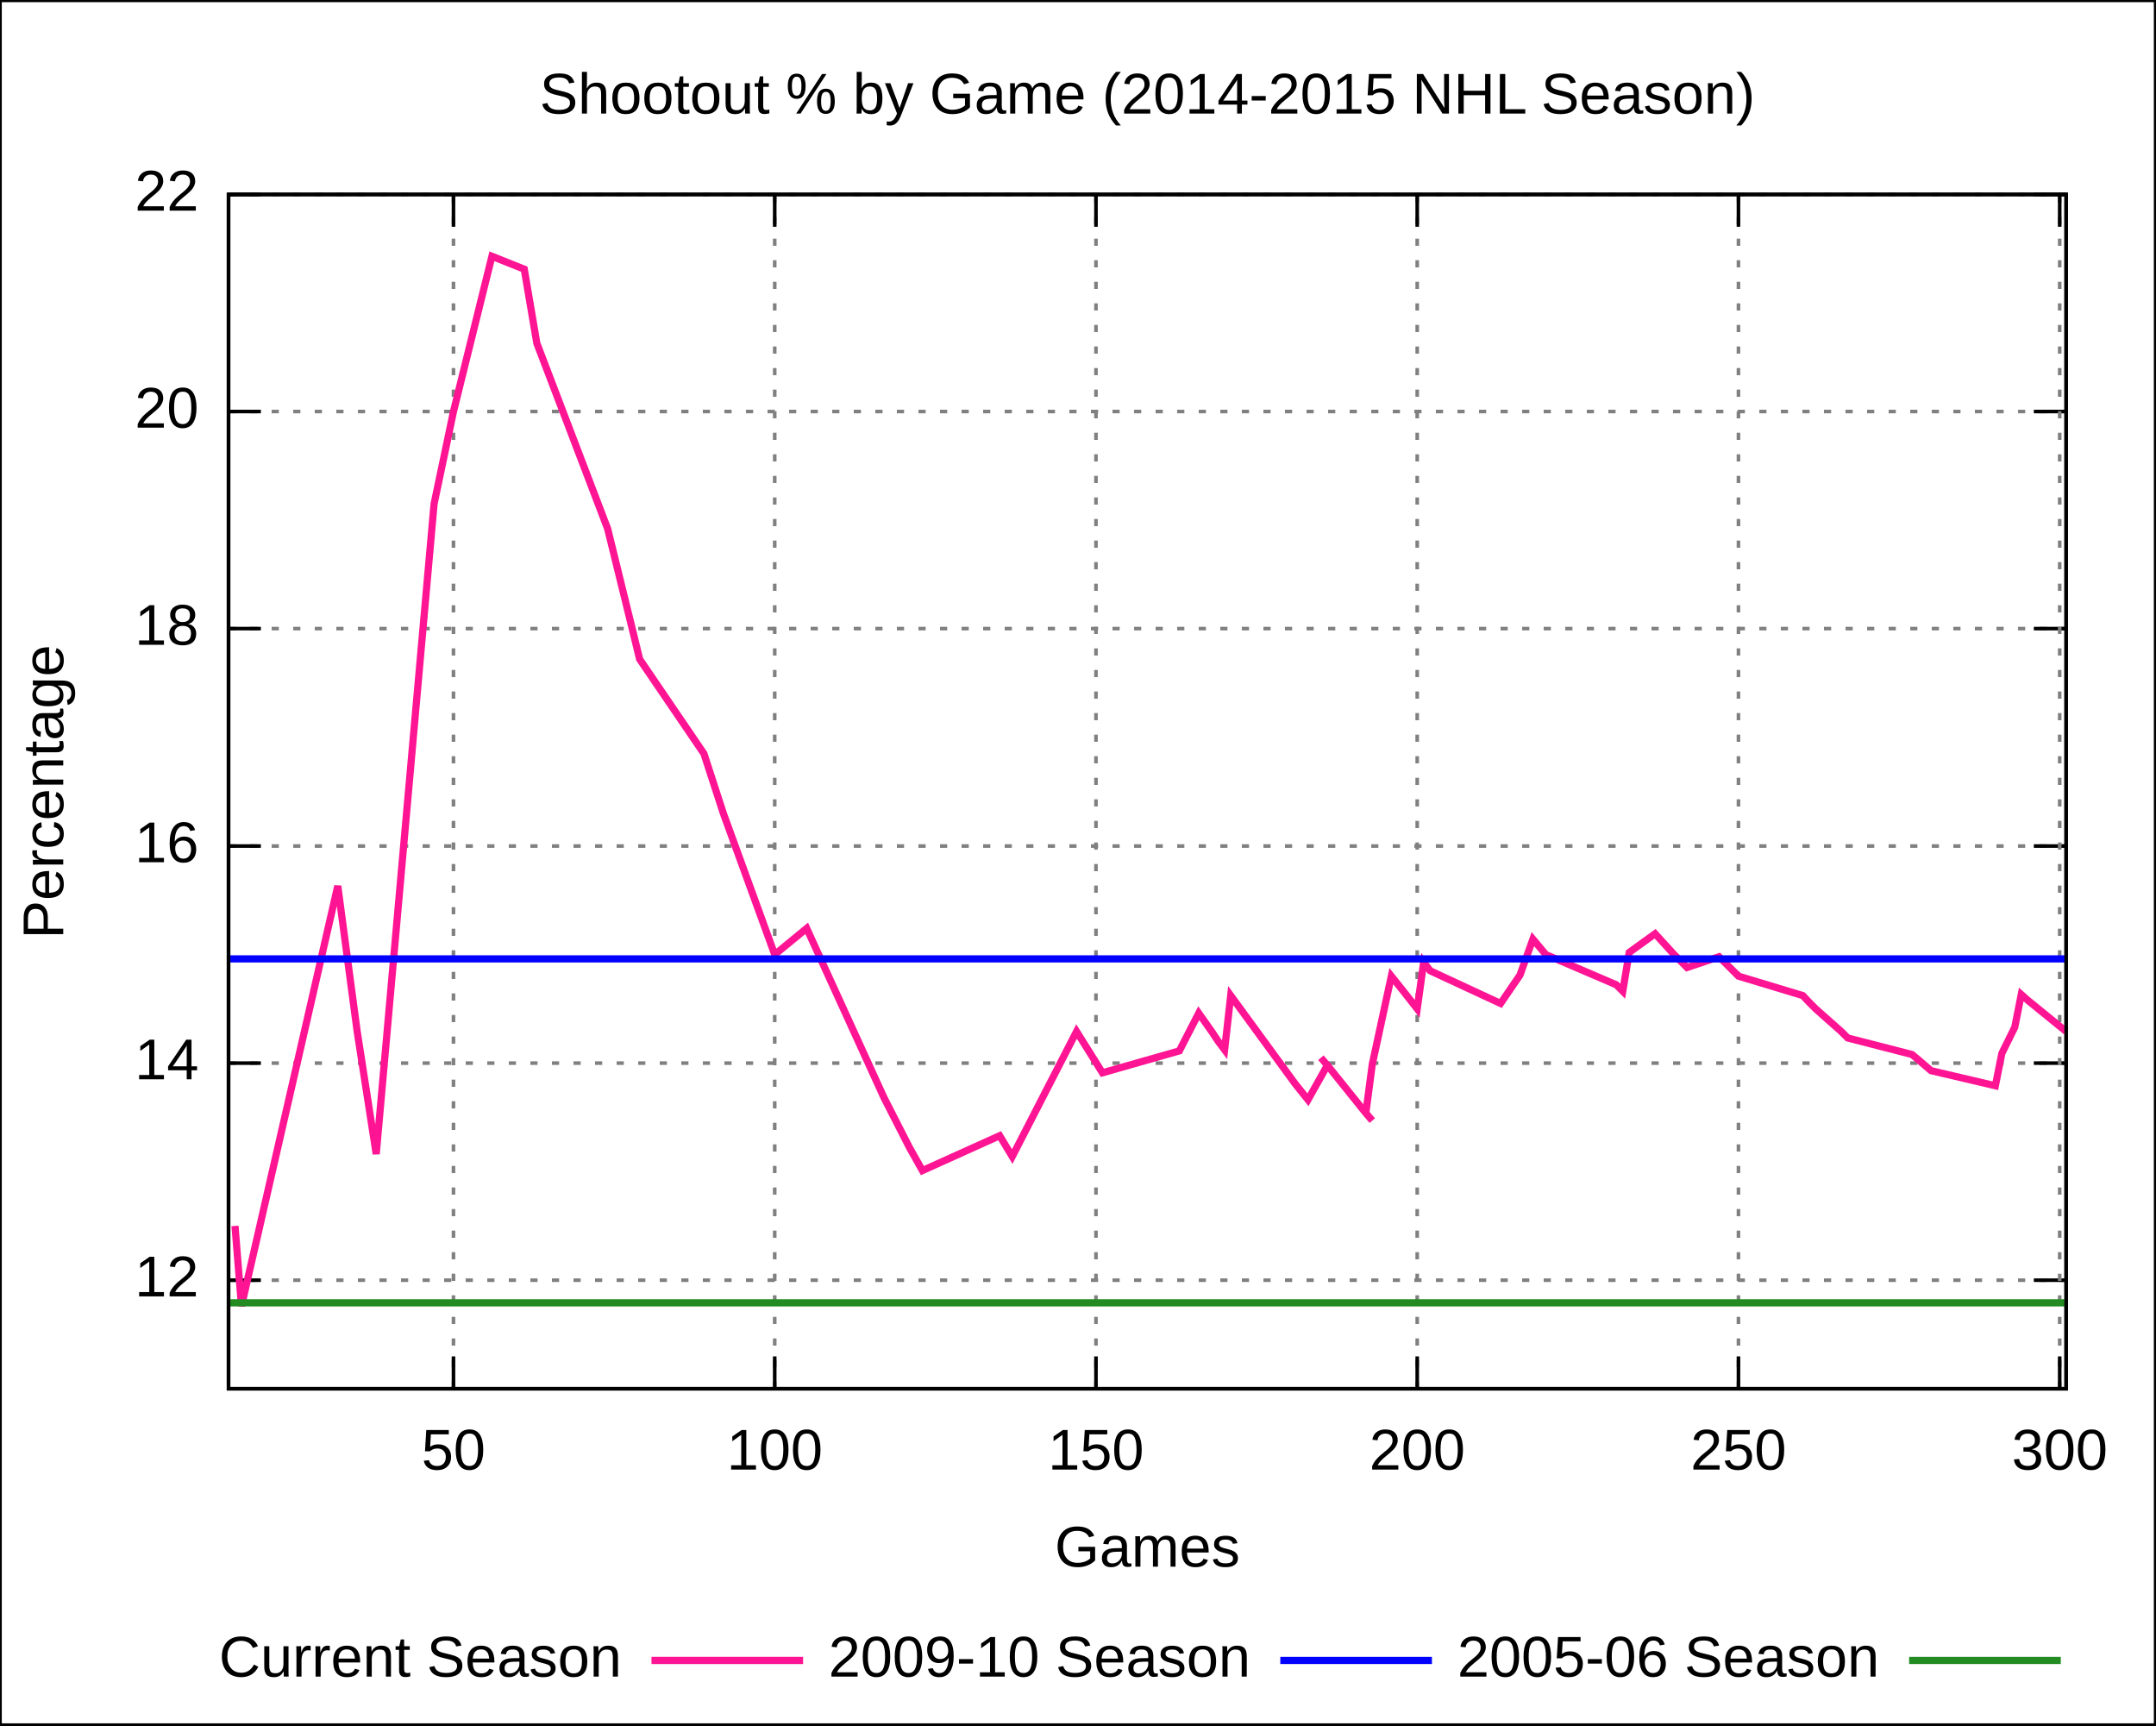
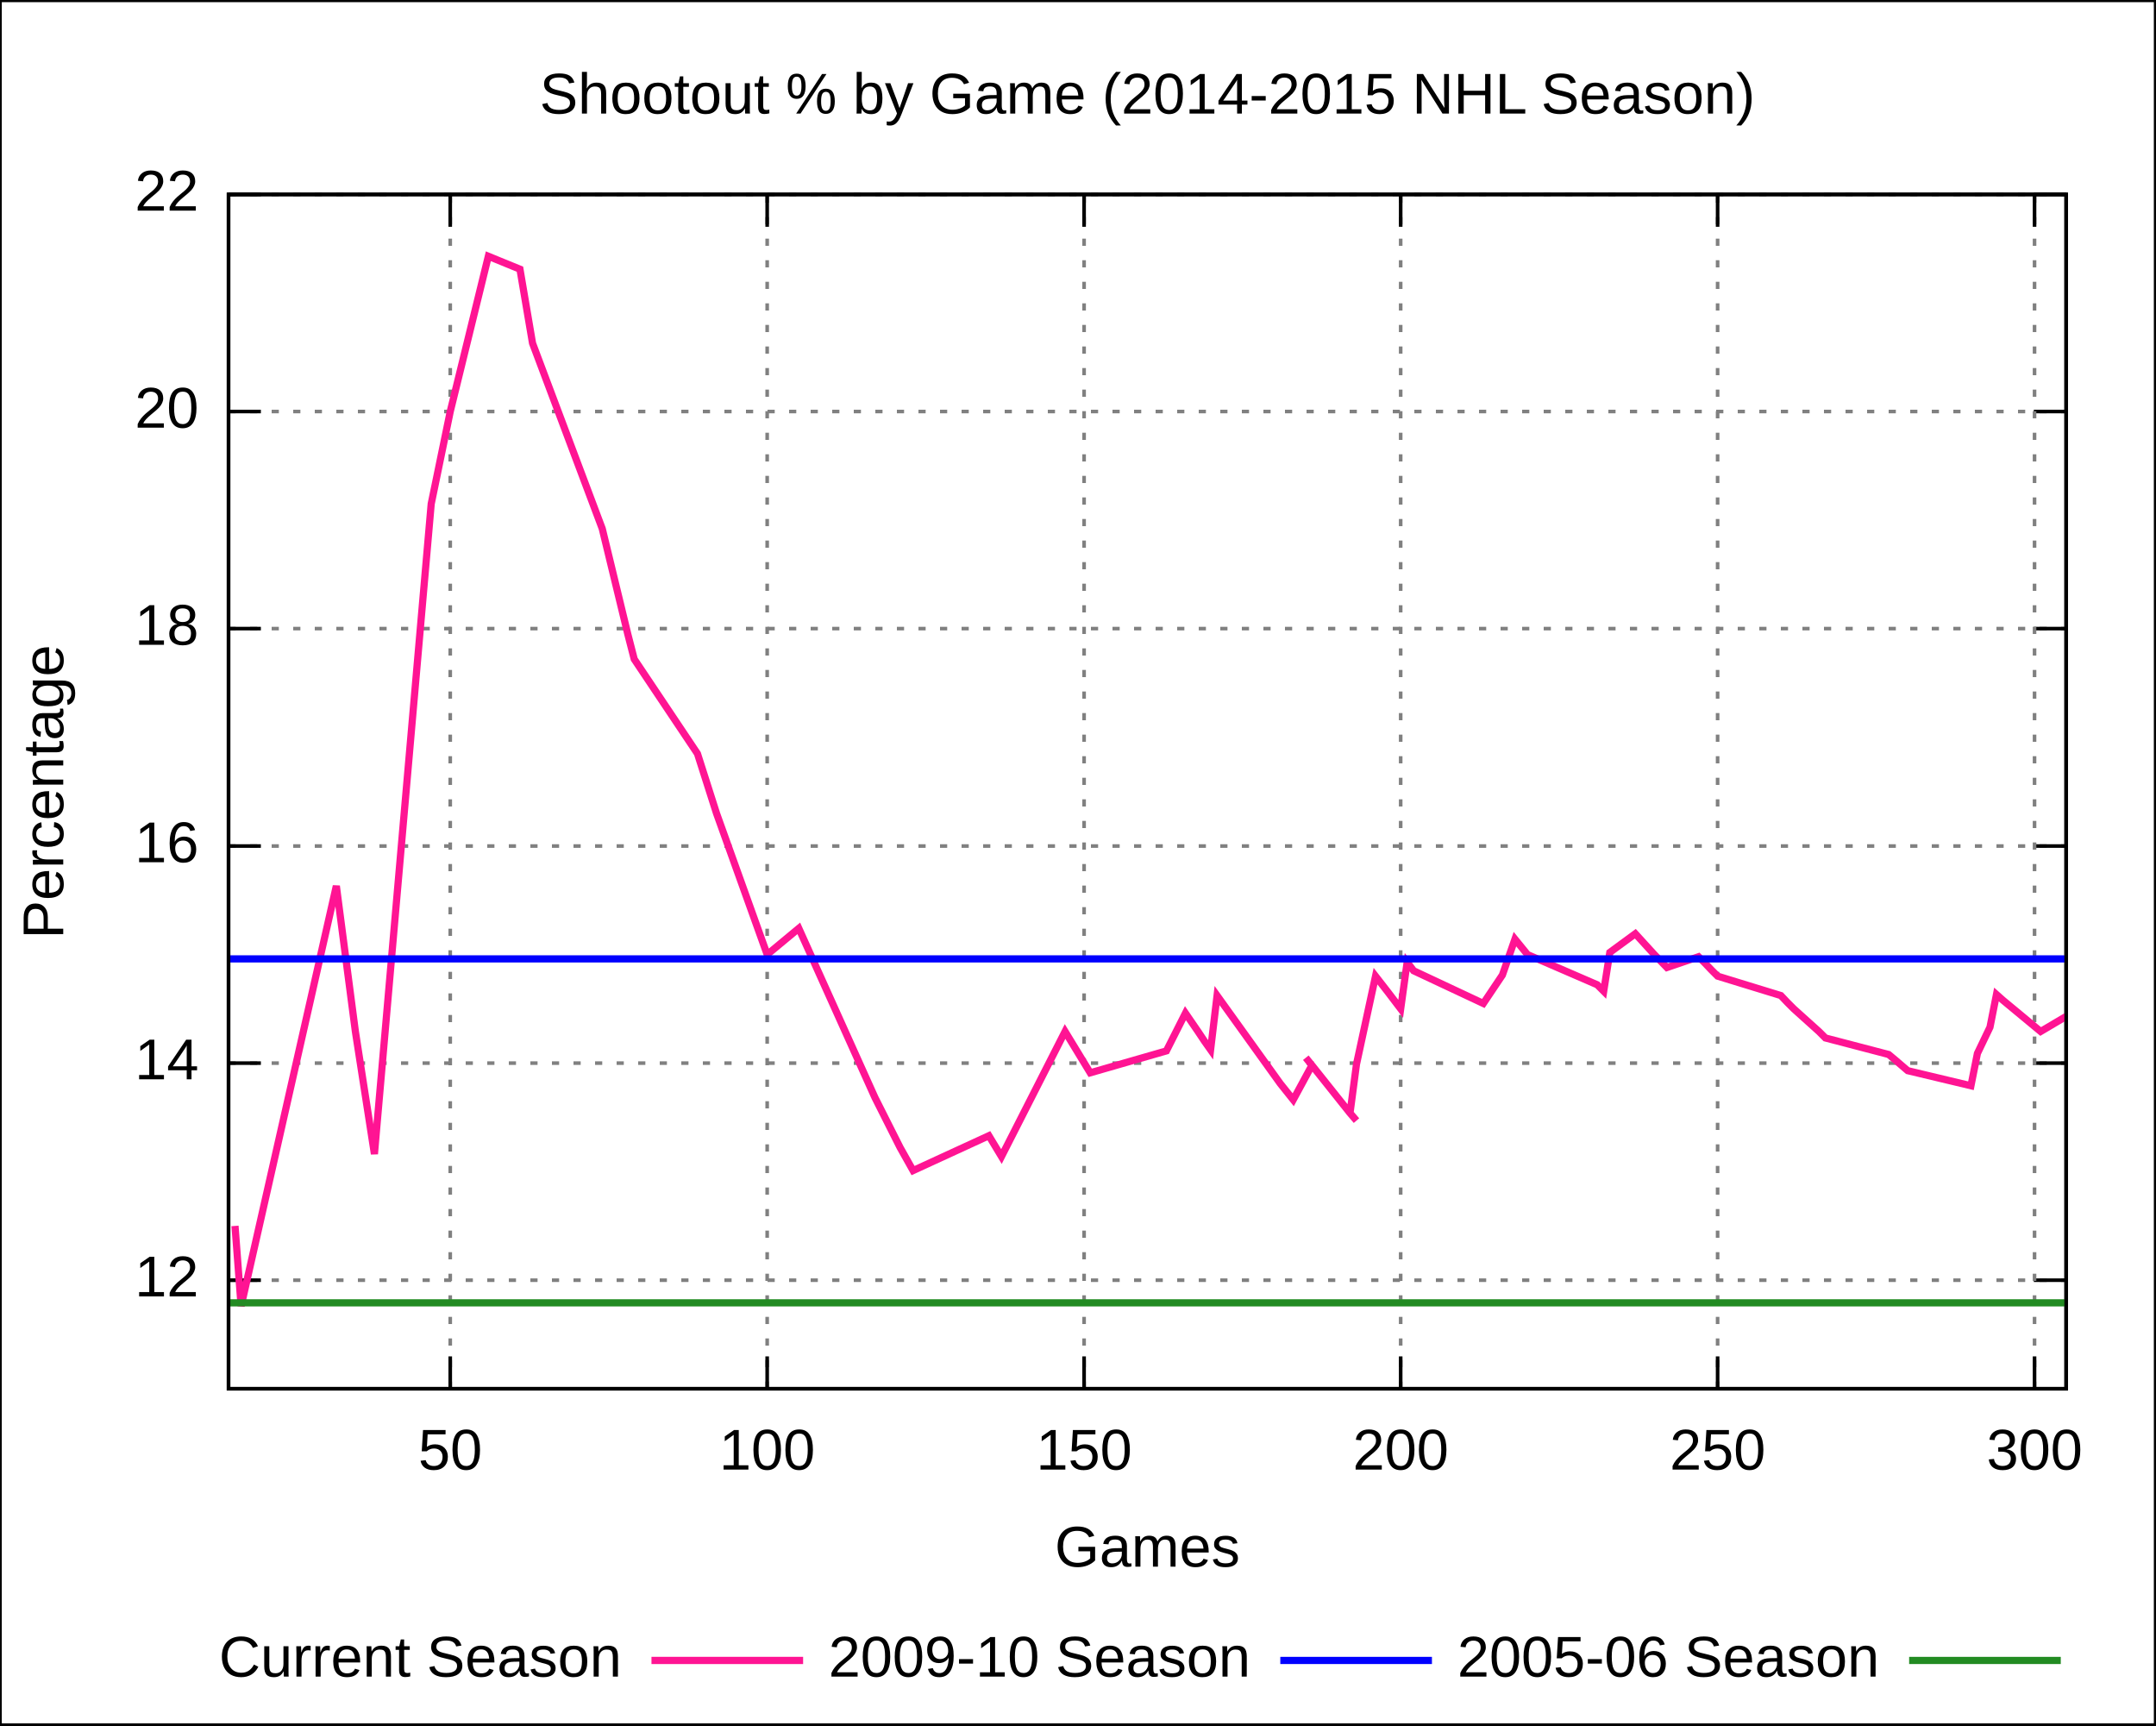
<svg xmlns="http://www.w3.org/2000/svg" xmlns:xlink="http://www.w3.org/1999/xlink" width="600" height="480" viewBox="0 0 600 480">
  <g id="gnuplot_canvas">
    <rect x="0" y="0" width="600" height="480" fill="none" />
    <defs>
      <circle id="gpDot" r="0.5" stroke-width="0.5" />
      <path id="gpPt0" stroke-width="0.222" stroke="currentColor" d="M-1,0 h2 M0,-1 v2" />
      <path id="gpPt1" stroke-width="0.222" stroke="currentColor" d="M-1,-1 L1,1 M1,-1 L-1,1" />
      <path id="gpPt2" stroke-width="0.222" stroke="currentColor" d="M-1,0 L1,0 M0,-1 L0,1 M-1,-1 L1,1 M-1,1 L1,-1" />
      <rect id="gpPt3" stroke-width="0.222" stroke="currentColor" x="-1" y="-1" width="2" height="2" />
      <rect id="gpPt4" stroke-width="0.222" stroke="currentColor" fill="currentColor" x="-1" y="-1" width="2" height="2" />
      <circle id="gpPt5" stroke-width="0.222" stroke="currentColor" cx="0" cy="0" r="1" />
      <use xlink:href="#gpPt5" id="gpPt6" fill="currentColor" stroke="none" />
      <path id="gpPt7" stroke-width="0.222" stroke="currentColor" d="M0,-1.33 L-1.33,0.67 L1.33,0.67 z" />
      <use xlink:href="#gpPt7" id="gpPt8" fill="currentColor" stroke="none" />
      <use xlink:href="#gpPt7" id="gpPt9" stroke="currentColor" transform="rotate(180)" />
      <use xlink:href="#gpPt9" id="gpPt10" fill="currentColor" stroke="none" />
      <use xlink:href="#gpPt3" id="gpPt11" stroke="currentColor" transform="rotate(45)" />
      <use xlink:href="#gpPt11" id="gpPt12" fill="currentColor" stroke="none" />
    </defs>
    <g style="fill:none; color:white; stroke:currentColor; stroke-width:1.00; stroke-linecap:butt; stroke-linejoin:miter">
</g>
    <g style="fill:none; color:black; stroke:currentColor; stroke-width:1.00; stroke-linecap:butt; stroke-linejoin:miter">
      <g style="stroke:none; shape-rendering:crispEdges">
        <polygon fill="rgb(255, 255, 255)" points="0.0,480.0 599.9,480.0 599.9,0.1 0.0,0.1 " />
      </g>
      <path stroke="black" d="M0.0,480.0 L0.0,0.1 L599.9,0.1 L599.9,480.0 L0.0,480.0  " />
    </g>
    <g style="fill:none; color:gray; stroke:currentColor; stroke-width:1.00; stroke-linecap:butt; stroke-linejoin:miter">
      <path stroke="gray" stroke-dasharray=" 2,4" class="gridline" d="M63.6,356.2 L575.0,356.2  " />
    </g>
    <g style="fill:none; color:black; stroke:currentColor; stroke-width:1.00; stroke-linecap:butt; stroke-linejoin:miter">
      <path stroke="black" d="M63.6,356.2 L72.6,356.2 M575.0,356.2 L566.0,356.2  " />
      <g transform="translate(55.3,360.7)" style="stroke:none; fill:black; font-family:Arial; font-size:12.00pt; text-anchor:end">
        <text> 12</text>
      </g>
    </g>
    <g style="fill:none; color:gray; stroke:currentColor; stroke-width:1.00; stroke-linecap:butt; stroke-linejoin:miter">
      <path stroke="gray" stroke-dasharray=" 2,4" class="gridline" d="M63.6,295.8 L575.0,295.8  " />
    </g>
    <g style="fill:none; color:black; stroke:currentColor; stroke-width:1.00; stroke-linecap:butt; stroke-linejoin:miter">
      <path stroke="black" d="M63.6,295.8 L72.6,295.8 M575.0,295.8 L566.0,295.8  " />
      <g transform="translate(55.3,300.3)" style="stroke:none; fill:black; font-family:Arial; font-size:12.00pt; text-anchor:end">
        <text> 14</text>
      </g>
    </g>
    <g style="fill:none; color:gray; stroke:currentColor; stroke-width:1.00; stroke-linecap:butt; stroke-linejoin:miter">
      <path stroke="gray" stroke-dasharray=" 2,4" class="gridline" d="M63.6,235.4 L575.0,235.4  " />
    </g>
    <g style="fill:none; color:black; stroke:currentColor; stroke-width:1.00; stroke-linecap:butt; stroke-linejoin:miter">
      <path stroke="black" d="M63.6,235.4 L72.6,235.4 M575.0,235.4 L566.0,235.4  " />
      <g transform="translate(55.3,239.9)" style="stroke:none; fill:black; font-family:Arial; font-size:12.00pt; text-anchor:end">
        <text> 16</text>
      </g>
    </g>
    <g style="fill:none; color:gray; stroke:currentColor; stroke-width:1.00; stroke-linecap:butt; stroke-linejoin:miter">
      <path stroke="gray" stroke-dasharray=" 2,4" class="gridline" d="M63.6,174.9 L575.0,174.9  " />
    </g>
    <g style="fill:none; color:black; stroke:currentColor; stroke-width:1.00; stroke-linecap:butt; stroke-linejoin:miter">
      <path stroke="black" d="M63.6,174.9 L72.6,174.9 M575.0,174.9 L566.0,174.9  " />
      <g transform="translate(55.3,179.4)" style="stroke:none; fill:black; font-family:Arial; font-size:12.00pt; text-anchor:end">
        <text> 18</text>
      </g>
    </g>
    <g style="fill:none; color:gray; stroke:currentColor; stroke-width:1.00; stroke-linecap:butt; stroke-linejoin:miter">
      <path stroke="gray" stroke-dasharray=" 2,4" class="gridline" d="M63.6,114.5 L575.0,114.5  " />
    </g>
    <g style="fill:none; color:black; stroke:currentColor; stroke-width:1.00; stroke-linecap:butt; stroke-linejoin:miter">
      <path stroke="black" d="M63.6,114.5 L72.6,114.5 M575.0,114.5 L566.0,114.5  " />
      <g transform="translate(55.3,119.0)" style="stroke:none; fill:black; font-family:Arial; font-size:12.00pt; text-anchor:end">
        <text> 20</text>
      </g>
    </g>
    <g style="fill:none; color:gray; stroke:currentColor; stroke-width:1.00; stroke-linecap:butt; stroke-linejoin:miter">
      <path stroke="gray" stroke-dasharray=" 2,4" class="gridline" d="M63.6,54.1 L575.0,54.1  " />
    </g>
    <g style="fill:none; color:black; stroke:currentColor; stroke-width:1.00; stroke-linecap:butt; stroke-linejoin:miter">
      <path stroke="black" d="M63.6,54.1 L72.6,54.1 M575.0,54.1 L566.0,54.1  " />
      <g transform="translate(55.3,58.6)" style="stroke:none; fill:black; font-family:Arial; font-size:12.00pt; text-anchor:end">
        <text> 22</text>
      </g>
    </g>
    <g style="fill:none; color:gray; stroke:currentColor; stroke-width:1.00; stroke-linecap:butt; stroke-linejoin:miter">
-       <path stroke="gray" stroke-dasharray=" 2,4" class="gridline" d="M126.2,386.4 L126.2,54.1  " />
+       <path stroke="gray" stroke-dasharray=" 2,4" class="gridline" d="M125.3,386.4 L125.3,54.1  " />
    </g>
    <g style="fill:none; color:black; stroke:currentColor; stroke-width:1.00; stroke-linecap:butt; stroke-linejoin:miter">
-       <path stroke="black" d="M126.2,386.4 L126.2,377.4 M126.2,54.1 L126.2,63.1  " />
-       <g transform="translate(126.2,408.9)" style="stroke:none; fill:black; font-family:Arial; font-size:12.00pt; text-anchor:middle">
+       <path stroke="black" d="M125.3,386.4 L125.3,377.4 M125.3,54.1 L125.3,63.1  " />
+       <g transform="translate(125.3,408.9)" style="stroke:none; fill:black; font-family:Arial; font-size:12.00pt; text-anchor:middle">
        <text> 50</text>
      </g>
    </g>
    <g style="fill:none; color:gray; stroke:currentColor; stroke-width:1.00; stroke-linecap:butt; stroke-linejoin:miter">
-       <path stroke="gray" stroke-dasharray=" 2,4" class="gridline" d="M215.6,386.4 L215.6,54.1  " />
+       <path stroke="gray" stroke-dasharray=" 2,4" class="gridline" d="M213.5,386.4 L213.5,54.1  " />
    </g>
    <g style="fill:none; color:black; stroke:currentColor; stroke-width:1.00; stroke-linecap:butt; stroke-linejoin:miter">
-       <path stroke="black" d="M215.6,386.4 L215.6,377.4 M215.6,54.1 L215.6,63.1  " />
-       <g transform="translate(215.6,408.9)" style="stroke:none; fill:black; font-family:Arial; font-size:12.00pt; text-anchor:middle">
+       <path stroke="black" d="M213.5,386.4 L213.5,377.4 M213.5,54.1 L213.5,63.1  " />
+       <g transform="translate(213.5,408.9)" style="stroke:none; fill:black; font-family:Arial; font-size:12.00pt; text-anchor:middle">
        <text> 100</text>
      </g>
    </g>
    <g style="fill:none; color:gray; stroke:currentColor; stroke-width:1.00; stroke-linecap:butt; stroke-linejoin:miter">
-       <path stroke="gray" stroke-dasharray=" 2,4" class="gridline" d="M305.0,386.4 L305.0,54.1  " />
+       <path stroke="gray" stroke-dasharray=" 2,4" class="gridline" d="M301.7,386.4 L301.7,54.1  " />
    </g>
    <g style="fill:none; color:black; stroke:currentColor; stroke-width:1.00; stroke-linecap:butt; stroke-linejoin:miter">
-       <path stroke="black" d="M305.0,386.4 L305.0,377.4 M305.0,54.1 L305.0,63.1  " />
-       <g transform="translate(305.0,408.9)" style="stroke:none; fill:black; font-family:Arial; font-size:12.00pt; text-anchor:middle">
+       <path stroke="black" d="M301.7,386.4 L301.7,377.4 M301.7,54.1 L301.7,63.1  " />
+       <g transform="translate(301.7,408.9)" style="stroke:none; fill:black; font-family:Arial; font-size:12.00pt; text-anchor:middle">
        <text> 150</text>
      </g>
    </g>
    <g style="fill:none; color:gray; stroke:currentColor; stroke-width:1.00; stroke-linecap:butt; stroke-linejoin:miter">
-       <path stroke="gray" stroke-dasharray=" 2,4" class="gridline" d="M394.4,386.4 L394.4,54.1  " />
+       <path stroke="gray" stroke-dasharray=" 2,4" class="gridline" d="M389.8,386.4 L389.8,54.1  " />
    </g>
    <g style="fill:none; color:black; stroke:currentColor; stroke-width:1.00; stroke-linecap:butt; stroke-linejoin:miter">
-       <path stroke="black" d="M394.4,386.4 L394.4,377.4 M394.4,54.1 L394.4,63.1  " />
-       <g transform="translate(394.4,408.9)" style="stroke:none; fill:black; font-family:Arial; font-size:12.00pt; text-anchor:middle">
+       <path stroke="black" d="M389.8,386.4 L389.8,377.4 M389.8,54.1 L389.8,63.1  " />
+       <g transform="translate(389.8,408.9)" style="stroke:none; fill:black; font-family:Arial; font-size:12.00pt; text-anchor:middle">
        <text> 200</text>
      </g>
    </g>
    <g style="fill:none; color:gray; stroke:currentColor; stroke-width:1.00; stroke-linecap:butt; stroke-linejoin:miter">
-       <path stroke="gray" stroke-dasharray=" 2,4" class="gridline" d="M483.8,386.4 L483.8,54.1  " />
+       <path stroke="gray" stroke-dasharray=" 2,4" class="gridline" d="M478.0,386.4 L478.0,54.1  " />
    </g>
    <g style="fill:none; color:black; stroke:currentColor; stroke-width:1.00; stroke-linecap:butt; stroke-linejoin:miter">
-       <path stroke="black" d="M483.8,386.4 L483.8,377.4 M483.8,54.1 L483.8,63.1  " />
-       <g transform="translate(483.8,408.9)" style="stroke:none; fill:black; font-family:Arial; font-size:12.00pt; text-anchor:middle">
+       <path stroke="black" d="M478.0,386.4 L478.0,377.4 M478.0,54.1 L478.0,63.1  " />
+       <g transform="translate(478.0,408.9)" style="stroke:none; fill:black; font-family:Arial; font-size:12.00pt; text-anchor:middle">
        <text> 250</text>
      </g>
    </g>
    <g style="fill:none; color:gray; stroke:currentColor; stroke-width:1.00; stroke-linecap:butt; stroke-linejoin:miter">
-       <path stroke="gray" stroke-dasharray=" 2,4" class="gridline" d="M573.2,386.4 L573.2,54.1  " />
+       <path stroke="gray" stroke-dasharray=" 2,4" class="gridline" d="M566.2,386.4 L566.2,54.1  " />
    </g>
    <g style="fill:none; color:black; stroke:currentColor; stroke-width:1.00; stroke-linecap:butt; stroke-linejoin:miter">
-       <path stroke="black" d="M573.2,386.4 L573.2,377.4 M573.2,54.1 L573.2,63.1  " />
-       <g transform="translate(573.2,408.9)" style="stroke:none; fill:black; font-family:Arial; font-size:12.00pt; text-anchor:middle">
+       <path stroke="black" d="M566.2,386.4 L566.2,377.4 M566.2,54.1 L566.2,63.1  " />
+       <g transform="translate(566.2,408.9)" style="stroke:none; fill:black; font-family:Arial; font-size:12.00pt; text-anchor:middle">
        <text> 300</text>
      </g>
      <path stroke="black" d="M63.6,54.1 L63.6,386.4 L575.0,386.4 L575.0,54.1 L63.6,54.1 Z  " />
      <g transform="translate(17.6,220.3) rotate(270)" style="stroke:none; fill:black; font-family:Arial; font-size:12.00pt; text-anchor:middle">
        <text>Percentage</text>
      </g>
      <g transform="translate(319.3,435.9)" style="stroke:none; fill:black; font-family:Arial; font-size:12.00pt; text-anchor:middle">
        <text>Games</text>
      </g>
      <g transform="translate(319.3,31.6)" style="stroke:none; fill:black; font-family:Arial; font-size:12.00pt; text-anchor:middle">
        <text>Shootout % by Game (2014-2015 NHL Season)</text>
      </g>
    </g>
    <g id="gnuplot_plot_1">
      <g style="fill:none; color:white; stroke:black; stroke-width:2.00; stroke-linecap:butt; stroke-linejoin:miter">
</g>
      <g style="fill:none; color:red; stroke:currentColor; stroke-width:2.00; stroke-linecap:butt; stroke-linejoin:miter">
        <g transform="translate(173.0,466.5)" style="stroke:none; fill:black; font-family:Arial; font-size:12.00pt; text-anchor:end">
          <text>Current Season</text>
        </g>
-         <path stroke="rgb(255,  20, 147)" d="M181.3,462.0 L223.5,462.0 M65.4,341.1 L67.2,363.4 L94.0,246.5 L99.4,287.0 L104.7,321.1 L120.8,140.2    L126.2,114.5 L136.9,71.3 L145.9,74.9 L149.4,95.5 L169.1,147.1 L176.3,176.4 L178.0,183.4 L195.9,209.7    L201.3,226.3 L215.6,265.6 L224.5,258.3 L246.0,305.4 L253.1,319.3 L256.7,325.7 L278.2,316.0 L281.7,321.8    L299.6,287.0 L306.8,298.5 L328.2,292.4 L333.6,281.9 L337.2,287.0 L339.0,289.7 L340.8,292.1 L342.5,277.0    L360.4,301.5 L364.0,306.0 L369.4,296.4 L367.6,294.3 L369.4,296.4 L380.1,309.7 L381.9,311.8 L380.1,309.7    L381.9,296.1 L387.2,271.6 L390.8,276.1 L394.4,280.7 L396.2,267.7 L398.0,270.1 L417.6,279.2 L423.0,271.3    L426.6,261.3 L430.2,265.6 L449.8,274.0 L451.6,275.8 L453.4,265.0 L460.6,259.8 L465.9,265.6 L469.5,269.2    L478.4,266.2 L480.2,268.0 L482.0,269.8 L483.8,271.6 L501.7,277.0 L503.5,278.9 L505.3,280.7 L512.4,287.0    L514.2,288.8 L532.1,293.4 L533.9,294.9 L537.4,297.9 L555.3,302.1 L557.1,293.1 L560.7,285.8 L562.5,276.7    L564.3,278.3 L575.0,287.0  " />
+         <path stroke="rgb(255,  20, 147)" d="M181.3,462.0 L223.5,462.0 M65.4,341.1 L67.1,363.4 L93.6,246.5 L98.9,287.0 L104.2,321.1 L120.0,140.2    L125.3,114.5 L135.9,71.3 L144.7,74.9 L148.2,95.5 L167.6,147.1 L174.7,176.4 L176.5,183.4 L194.1,209.7    L199.4,226.3 L213.5,265.6 L222.3,258.3 L243.5,305.4 L250.5,319.3 L254.1,325.7 L275.2,316.0 L278.7,321.8    L296.4,287.0 L303.4,298.5 L324.6,292.4 L329.9,281.9 L333.4,287.0 L335.2,289.7 L336.9,292.1 L338.7,277.0    L356.3,301.5 L359.9,306.0 L365.1,296.4 L363.4,294.3 L365.1,296.4 L375.7,309.7 L377.5,311.8 L375.7,309.7    L377.5,296.1 L382.8,271.6 L386.3,276.1 L389.8,280.7 L391.6,267.7 L393.4,270.1 L412.8,279.2 L418.1,271.3    L421.6,261.3 L425.1,265.6 L444.5,274.0 L446.3,275.8 L448.0,265.0 L455.1,259.8 L460.4,265.6 L463.9,269.2    L472.7,266.2 L474.5,268.0 L476.2,269.8 L478.0,271.6 L495.6,277.0 L497.4,278.9 L499.2,280.7 L506.2,287.0    L508.0,288.8 L525.6,293.4 L527.4,294.9 L530.9,297.9 L548.5,302.1 L550.3,293.1 L553.8,285.8 L555.6,276.7    L557.4,278.3 L567.9,287.0 L575.0,282.8  " />
      </g>
    </g>
    <g id="gnuplot_plot_2">
      <g style="fill:none; color:green; stroke:currentColor; stroke-width:2.00; stroke-linecap:butt; stroke-linejoin:miter">
        <g transform="translate(348.0,466.5)" style="stroke:none; fill:black; font-family:Arial; font-size:12.00pt; text-anchor:end">
          <text>2009-10 Season</text>
        </g>
        <path stroke="rgb(  0,   0, 255)" d="M356.3,462.0 L398.5,462.0 M63.6,266.8 L68.8,266.8 L73.9,266.8 L79.1,266.8 L84.3,266.8 L89.4,266.8    L94.6,266.8 L99.8,266.8 L104.9,266.8 L110.1,266.8 L115.3,266.8 L120.4,266.8 L125.6,266.8 L130.8,266.8    L135.9,266.8 L141.1,266.8 L146.3,266.8 L151.4,266.8 L156.6,266.8 L161.7,266.8 L166.9,266.8 L172.1,266.8    L177.2,266.8 L182.4,266.8 L187.6,266.8 L192.7,266.8 L197.9,266.8 L203.1,266.8 L208.2,266.8 L213.4,266.8    L218.6,266.8 L223.7,266.8 L228.9,266.8 L234.1,266.8 L239.2,266.8 L244.4,266.8 L249.6,266.8 L254.7,266.8    L259.9,266.8 L265.1,266.8 L270.2,266.8 L275.4,266.8 L280.6,266.8 L285.7,266.8 L290.9,266.8 L296.1,266.8    L301.2,266.8 L306.4,266.8 L311.6,266.8 L316.7,266.8 L321.9,266.8 L327.0,266.8 L332.2,266.8 L337.4,266.8    L342.5,266.8 L347.7,266.8 L352.9,266.8 L358.0,266.8 L363.2,266.8 L368.4,266.8 L373.5,266.8 L378.7,266.8    L383.9,266.8 L389.0,266.8 L394.2,266.8 L399.4,266.8 L404.5,266.8 L409.7,266.8 L414.9,266.8 L420.0,266.8    L425.2,266.8 L430.4,266.8 L435.5,266.8 L440.7,266.8 L445.9,266.8 L451.0,266.8 L456.2,266.8 L461.4,266.8    L466.5,266.8 L471.7,266.8 L476.9,266.8 L482.0,266.8 L487.2,266.8 L492.3,266.8 L497.5,266.8 L502.7,266.8    L507.8,266.8 L513.0,266.8 L518.2,266.8 L523.3,266.8 L528.5,266.8 L533.7,266.8 L538.8,266.8 L544.0,266.8    L549.2,266.8 L554.3,266.8 L559.5,266.8 L564.7,266.8 L569.8,266.8 L575.0,266.8  " />
      </g>
    </g>
    <g id="gnuplot_plot_3">
      <g style="fill:none; color:blue; stroke:currentColor; stroke-width:2.00; stroke-linecap:butt; stroke-linejoin:miter">
        <g transform="translate(523.0,466.5)" style="stroke:none; fill:black; font-family:Arial; font-size:12.00pt; text-anchor:end">
          <text>2005-06 Season</text>
        </g>
        <path stroke="rgb( 34, 139,  34)" d="M531.3,462.0 L573.5,462.0 M63.6,362.5 L68.8,362.5 L73.9,362.5 L79.1,362.5 L84.3,362.5 L89.4,362.5    L94.6,362.5 L99.8,362.5 L104.9,362.5 L110.1,362.5 L115.3,362.5 L120.4,362.5 L125.6,362.5 L130.8,362.5    L135.9,362.5 L141.1,362.5 L146.3,362.5 L151.4,362.5 L156.6,362.5 L161.7,362.5 L166.9,362.5 L172.1,362.5    L177.2,362.5 L182.4,362.5 L187.6,362.5 L192.7,362.5 L197.9,362.5 L203.1,362.5 L208.2,362.5 L213.4,362.5    L218.6,362.5 L223.7,362.5 L228.9,362.5 L234.1,362.5 L239.2,362.5 L244.4,362.5 L249.6,362.5 L254.7,362.5    L259.9,362.5 L265.1,362.5 L270.2,362.5 L275.4,362.5 L280.6,362.5 L285.7,362.5 L290.9,362.5 L296.1,362.5    L301.2,362.5 L306.4,362.5 L311.6,362.5 L316.7,362.5 L321.9,362.5 L327.0,362.5 L332.2,362.5 L337.4,362.5    L342.5,362.5 L347.7,362.5 L352.9,362.5 L358.0,362.5 L363.2,362.5 L368.4,362.5 L373.5,362.5 L378.7,362.5    L383.9,362.5 L389.0,362.5 L394.2,362.5 L399.4,362.5 L404.5,362.5 L409.7,362.5 L414.9,362.5 L420.0,362.5    L425.2,362.5 L430.4,362.5 L435.5,362.5 L440.7,362.5 L445.9,362.5 L451.0,362.5 L456.2,362.5 L461.4,362.5    L466.5,362.5 L471.7,362.5 L476.9,362.5 L482.0,362.5 L487.2,362.5 L492.3,362.5 L497.5,362.5 L502.7,362.5    L507.8,362.5 L513.0,362.5 L518.2,362.5 L523.3,362.5 L528.5,362.5 L533.7,362.5 L538.8,362.5 L544.0,362.5    L549.2,362.5 L554.3,362.5 L559.5,362.5 L564.7,362.5 L569.8,362.5 L575.0,362.5  " />
      </g>
    </g>
    <g style="fill:none; color:white; stroke:rgb( 34, 139,  34); stroke-width:1.00; stroke-linecap:butt; stroke-linejoin:miter">
</g>
    <g style="fill:none; color:black; stroke:currentColor; stroke-width:1.00; stroke-linecap:butt; stroke-linejoin:miter">
      <path stroke="black" d="M63.6,54.1 L63.6,386.4 L575.0,386.4 L575.0,54.1 L63.6,54.1 Z  " />
    </g>
  </g>
</svg>
